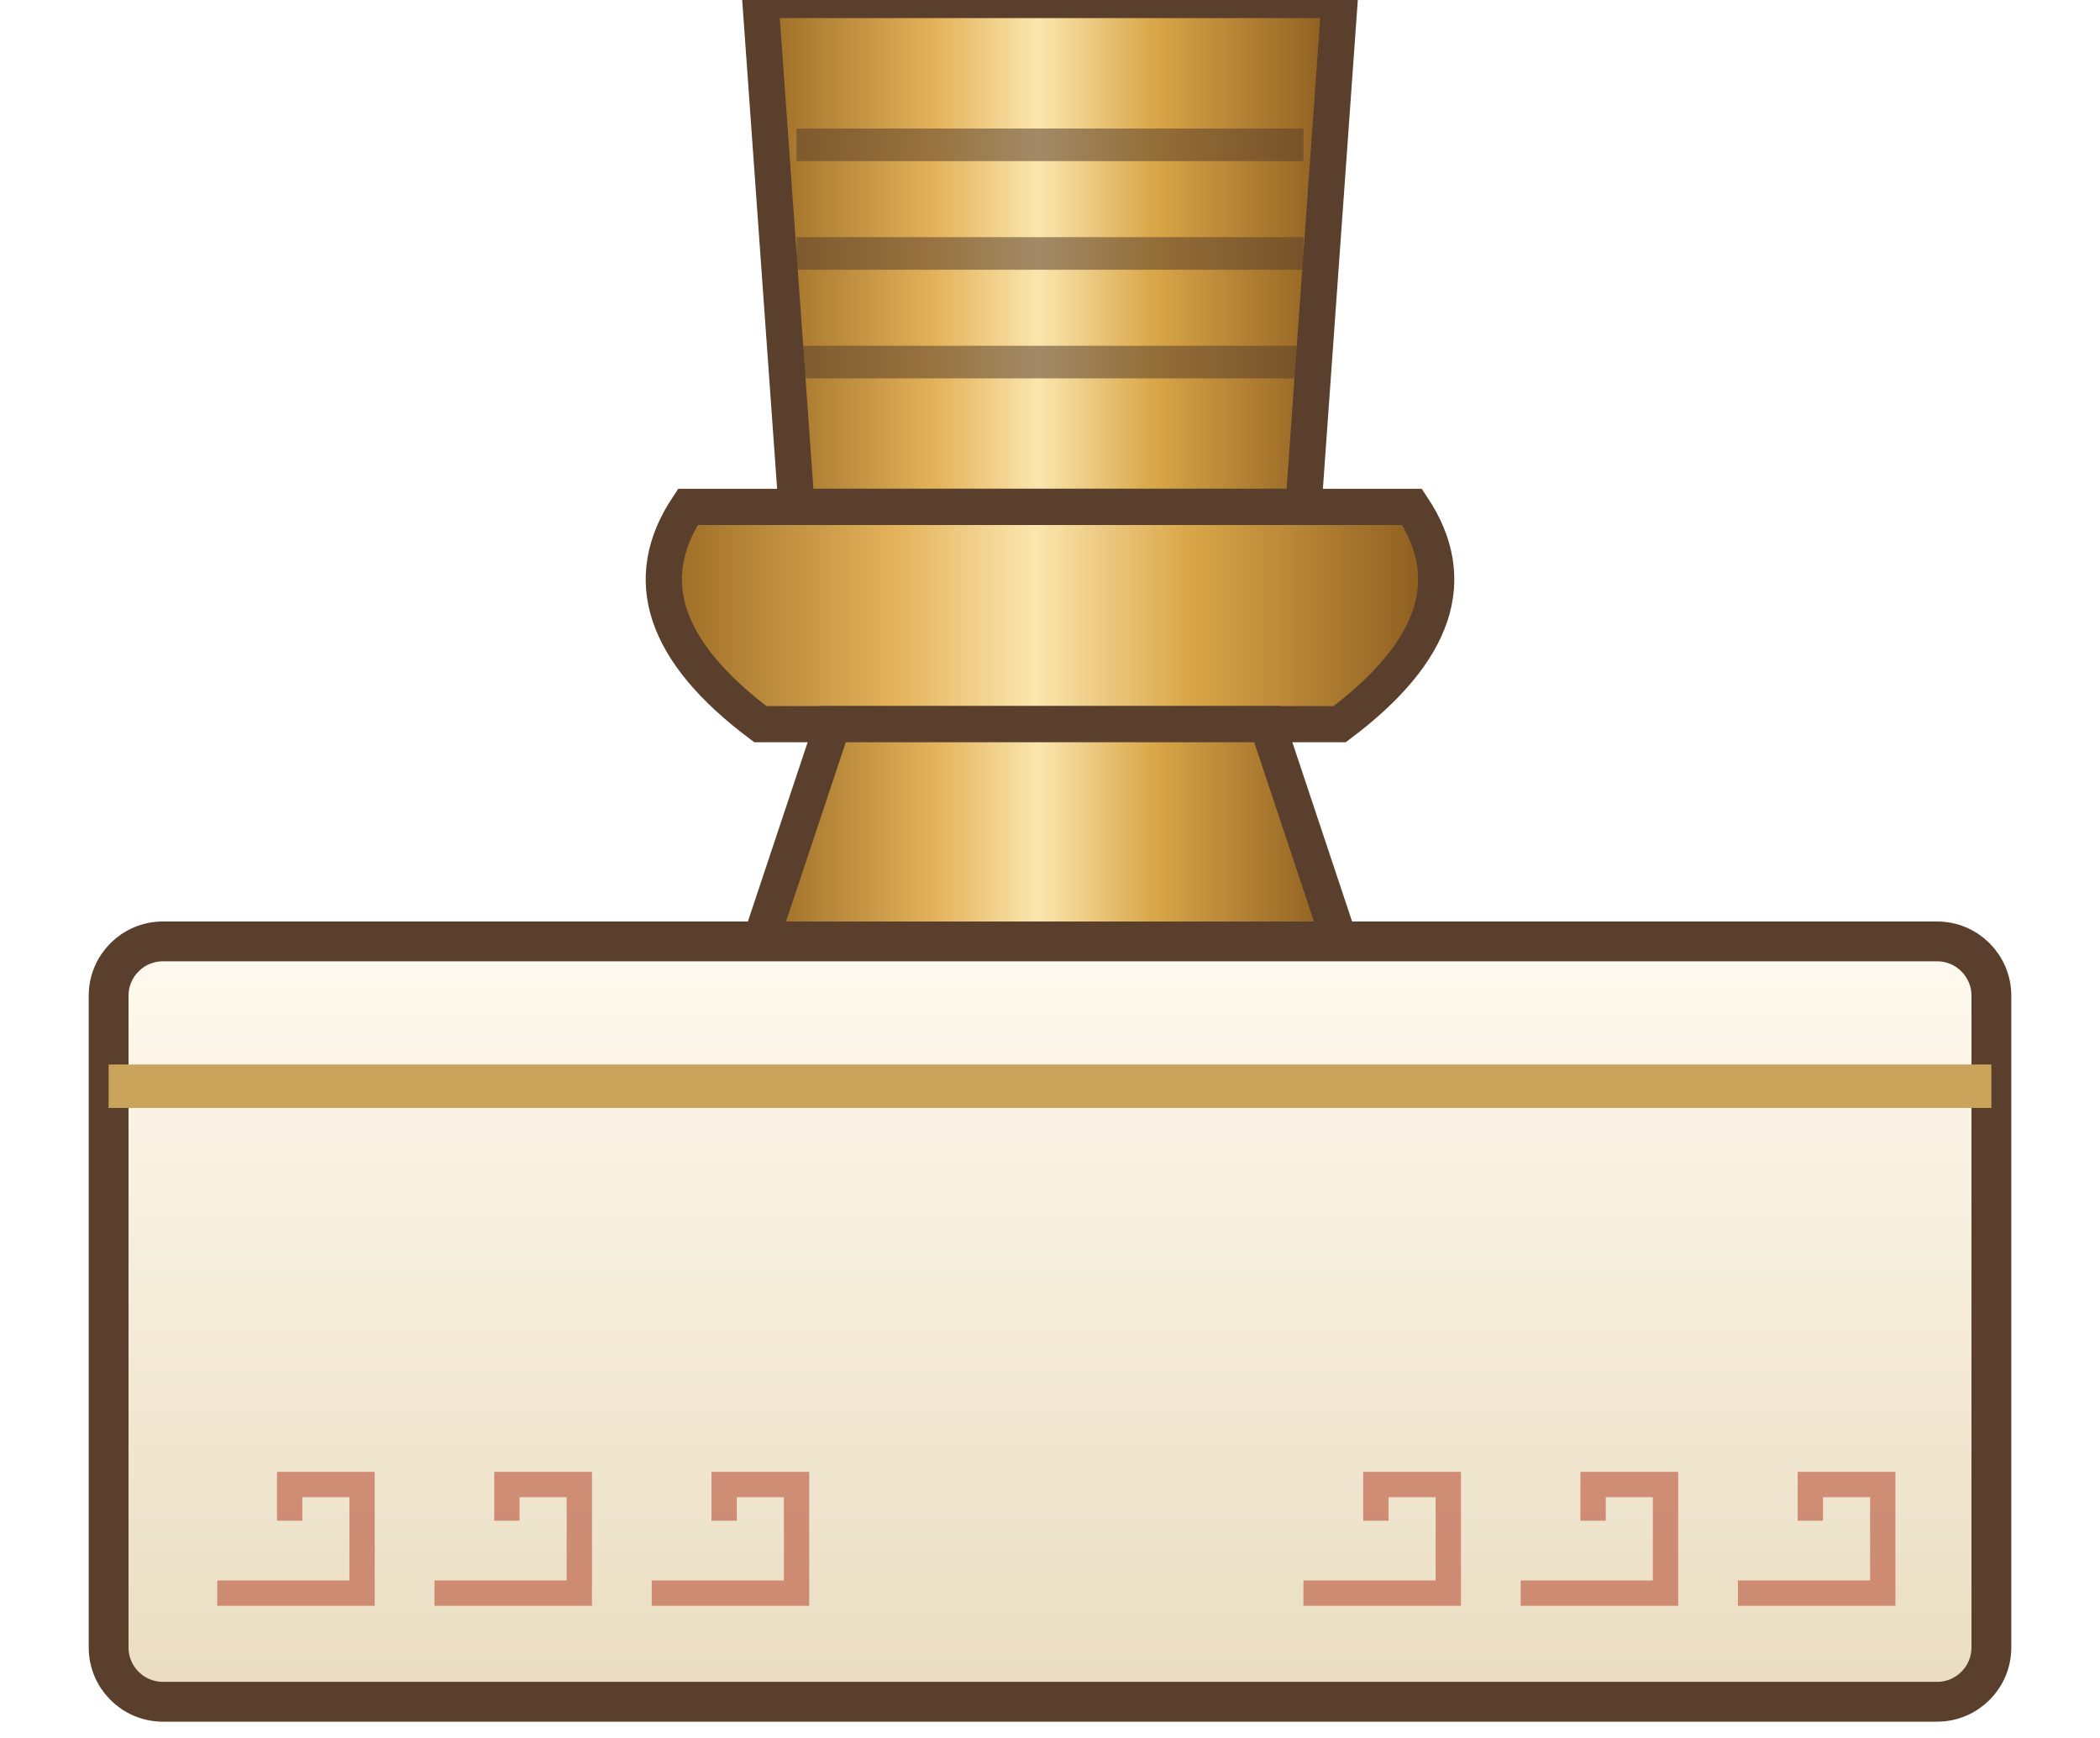
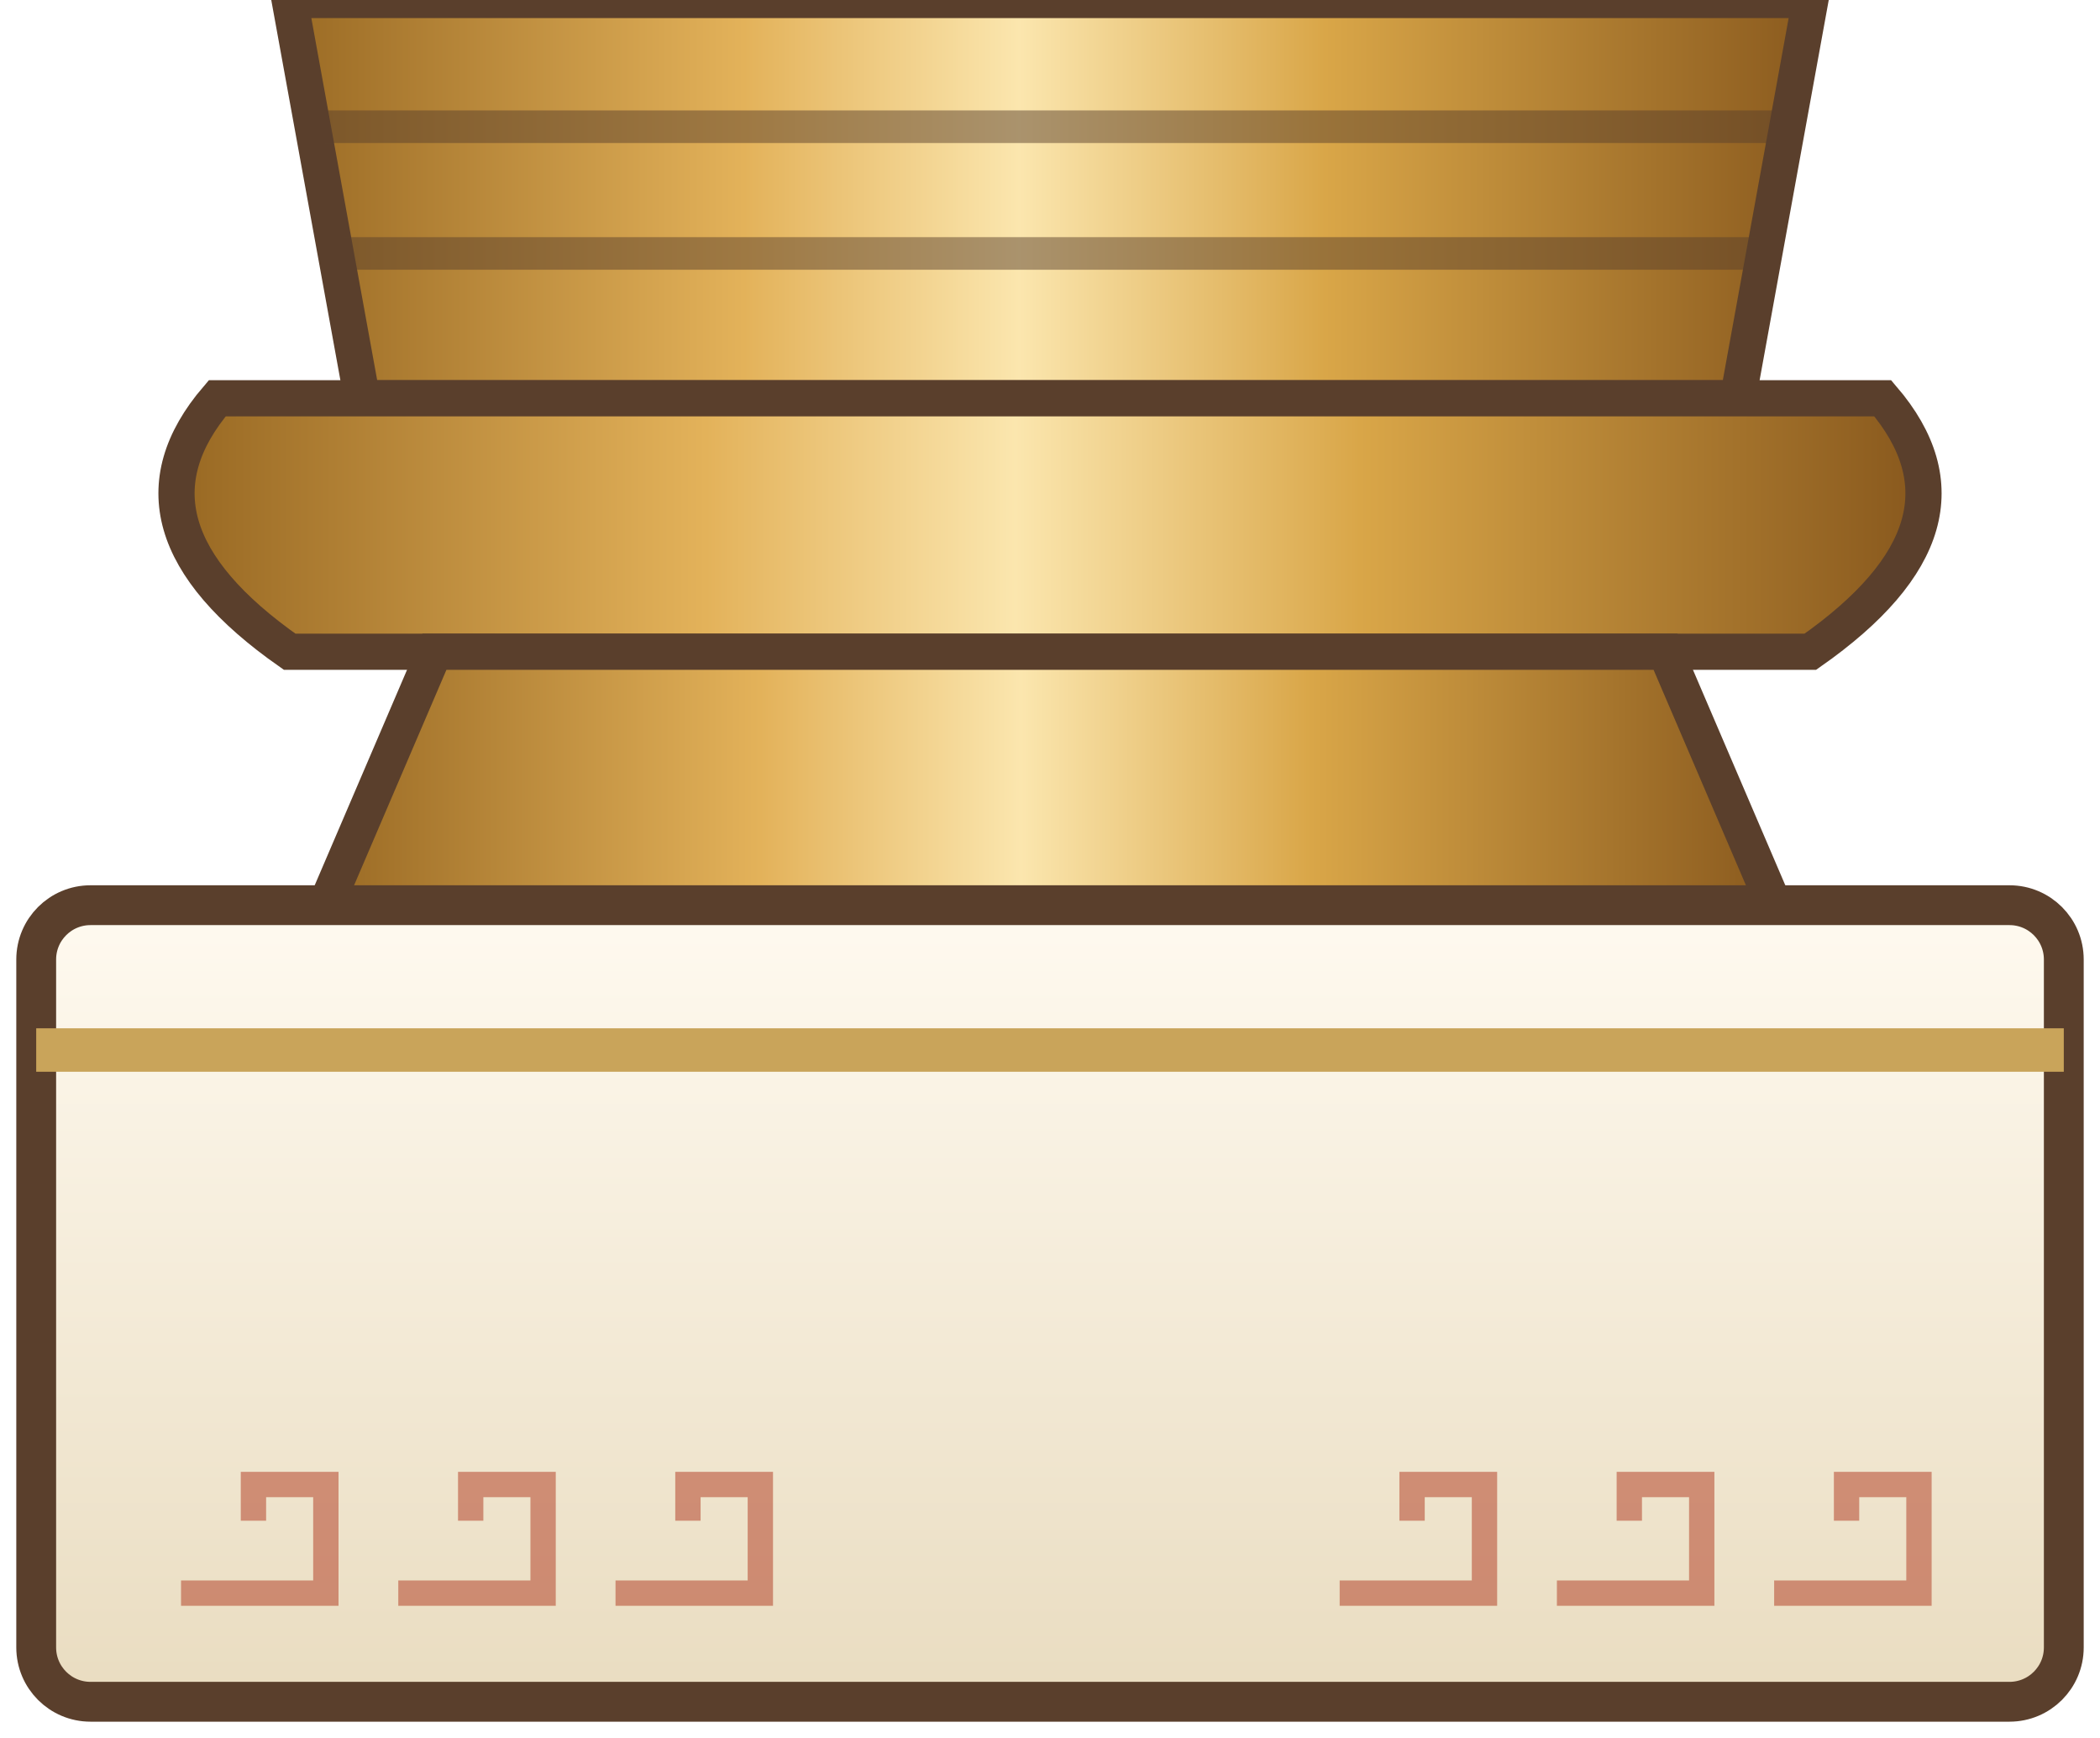
<svg xmlns="http://www.w3.org/2000/svg" viewBox="0 0 58 48" preserveAspectRatio="xMidYMin meet">
  <defs>
    <linearGradient id="br" x1="0" y1="0" x2="1" y2="0">
      <stop offset="0" stop-color="#9a6a24" />
      <stop offset=".3" stop-color="#e3b25a" />
      <stop offset=".48" stop-color="#fbe6ae" />
      <stop offset=".68" stop-color="#d9a648" />
      <stop offset="1" stop-color="#8a5a1e" />
    </linearGradient>
    <linearGradient id="mr" x1="0" y1="0" x2="0" y2="1">
      <stop offset="0" stop-color="#fffaf0" />
      <stop offset="1" stop-color="#e9dcc0" />
    </linearGradient>
  </defs>
-   <path d="M21 0 H37 L36 14 H22Z" fill="url(#br)" stroke="#5a3f2c" stroke-width="1" />
-   <g stroke="#5a3f2c" stroke-width=".9">
-     <path d="M22 4 H36 M22 7 H36 M22 10 H36" opacity=".55" />
-   </g>
-   <path d="M19 14 H39 Q41 17 37 20 H21 Q17 17 19 14Z" fill="url(#br)" stroke="#5a3f2c" stroke-width="1" />
-   <path d="M23 20 H35 L37 26 H21Z" fill="url(#br)" stroke="#5a3f2c" stroke-width="1" />
-   <rect x="3" y="26" width="52" height="21" rx="1.5" fill="url(#mr)" stroke="#5a3f2c" stroke-width="1.1" />
-   <path d="M3 30 H55" stroke="#c9a45a" stroke-width="1.2" />
-   <path d="M6 44 h4 v-3 h-2 v1 M12 44 h4 v-3 h-2 v1 M18 44 h4 v-3 h-2 v1 M36 44 h4 v-3 h-2 v1 M42 44 h4 v-3 h-2 v1 M48 44 h4 v-3 h-2 v1" fill="none" stroke="#b5462c" stroke-width=".7" opacity=".55" />
+   <path d="M8 0 H50 L48 11 H10Z" fill="url(#br)" stroke="#5a3f2c" stroke-width="1" />
+   <path d="M9 3.5 H49 M9.5 7 H48.5" stroke="#5a3f2c" stroke-width=".9" opacity=".5" />
+   <path d="M6 11 H52 Q55 14.5 50 18 H8 Q3 14.5 6 11Z" fill="url(#br)" stroke="#5a3f2c" stroke-width="1" />
+   <path d="M12 18 H46 L49 25 H9Z" fill="url(#br)" stroke="#5a3f2c" stroke-width="1" />
+   <rect x="1" y="25" width="56" height="22" rx="1.5" fill="url(#mr)" stroke="#5a3f2c" stroke-width="1.1" />
+   <path d="M1 29 H57" stroke="#c9a45a" stroke-width="1.2" />
+   <path d="M5 44 h4 v-3 h-2 v1 M11 44 h4 v-3 h-2 v1 M17 44 h4 v-3 h-2 v1 M37 44 h4 v-3 h-2 v1 M43 44 h4 v-3 h-2 v1 M49 44 h4 v-3 h-2 v1" fill="none" stroke="#b5462c" stroke-width=".7" opacity=".55" />
</svg>
